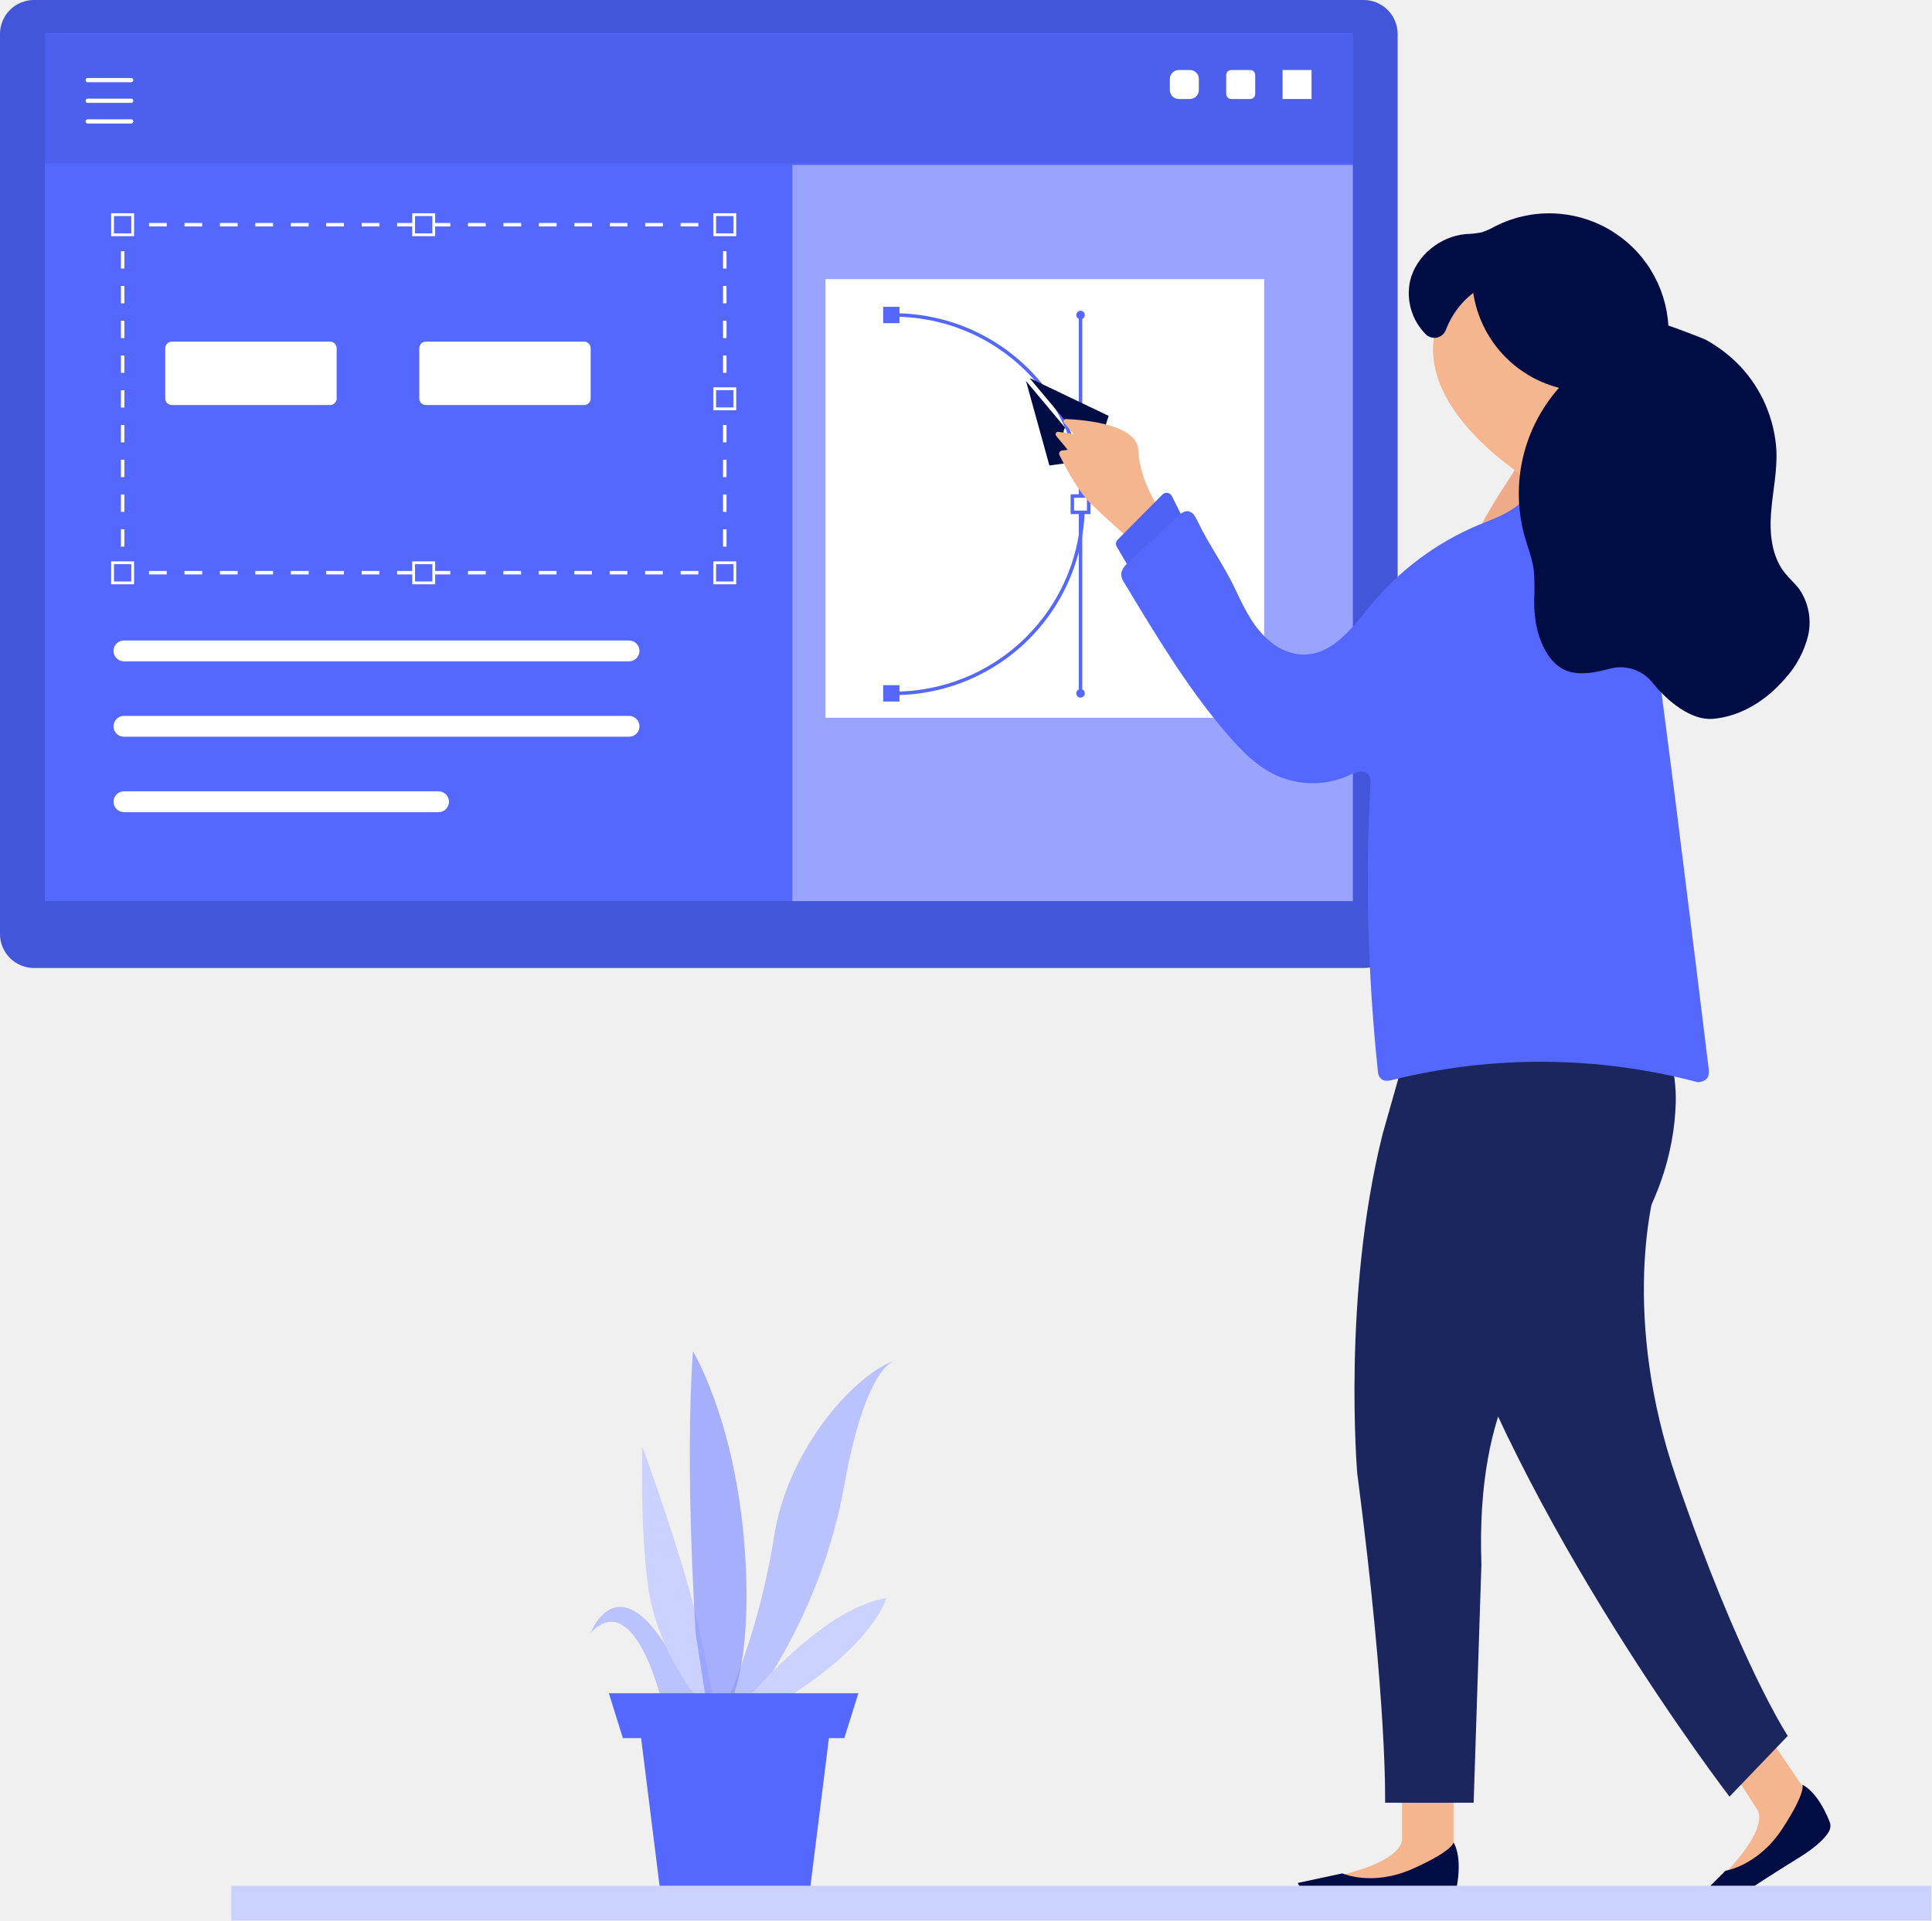
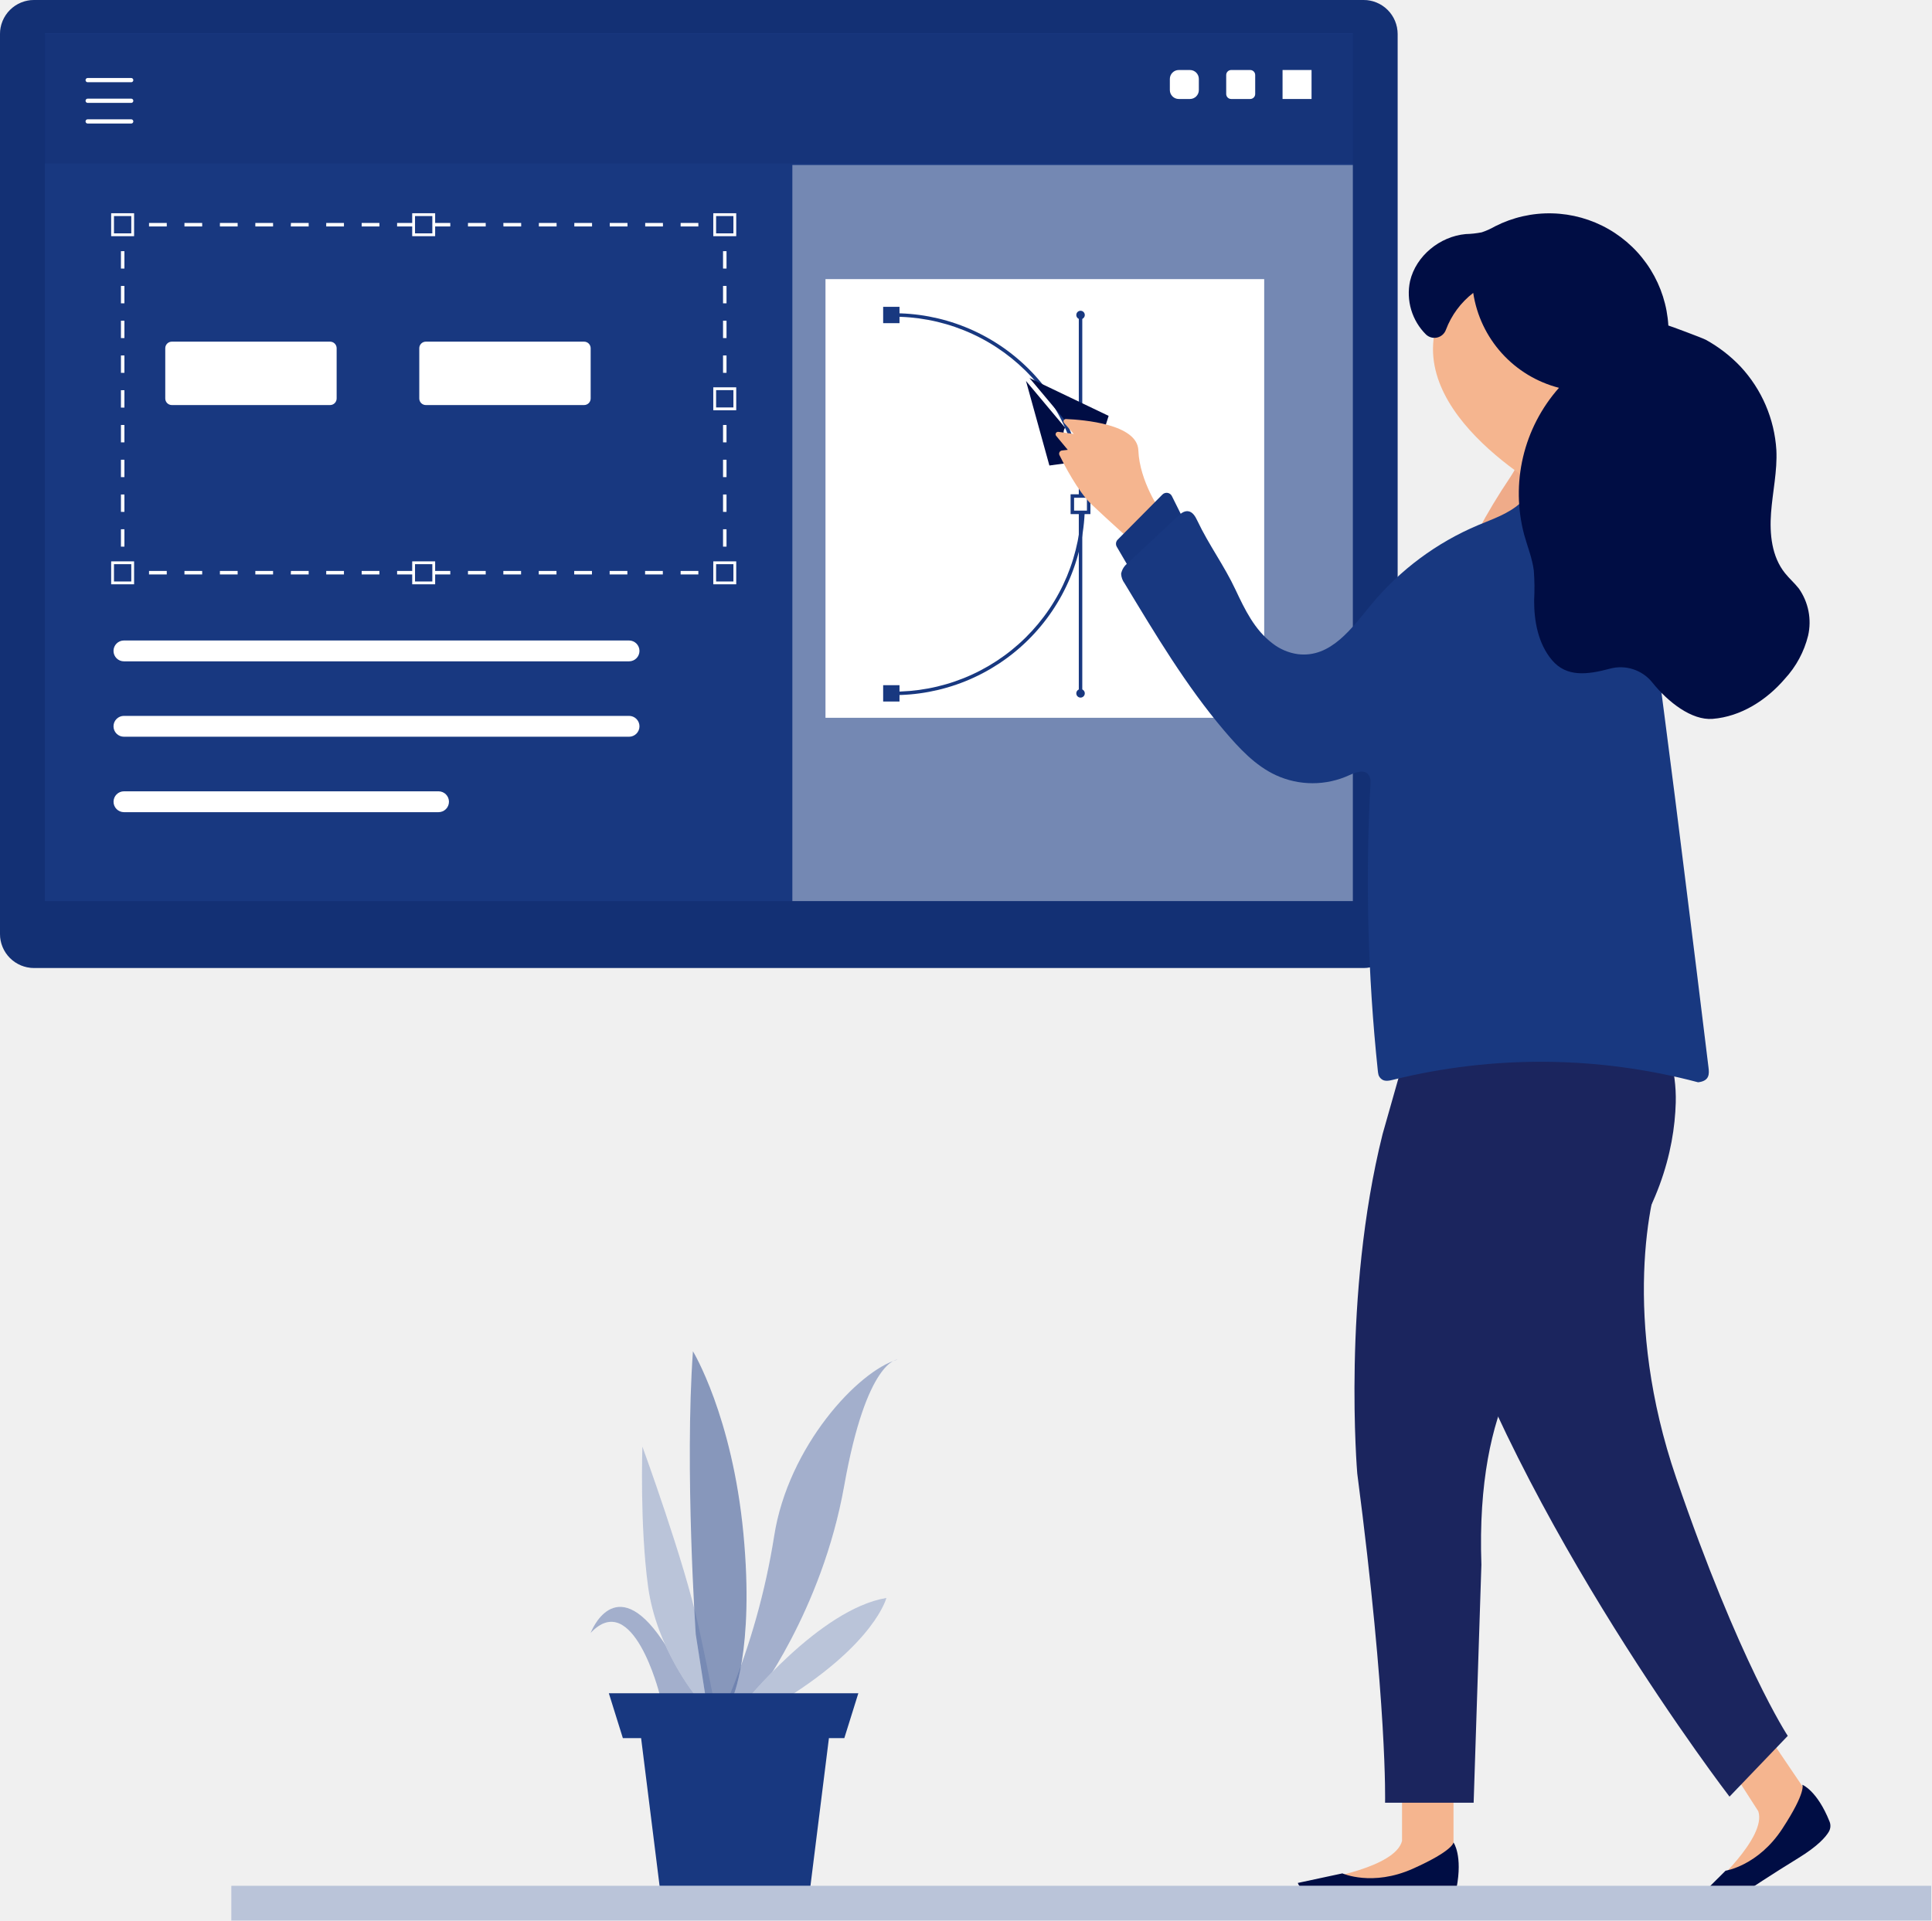
<svg xmlns="http://www.w3.org/2000/svg" width="686" height="682" viewBox="0 0 686 682" fill="none">
-   <path d="M12.084 0H484.172C487.377 0 490.45 1.273 492.716 3.539C494.983 5.806 496.256 8.879 496.256 12.084V331.656C496.256 334.861 494.983 337.935 492.716 340.201C490.45 342.467 487.377 343.74 484.172 343.74H12.084C8.879 343.74 5.806 342.467 3.539 340.201C1.273 337.935 9.15527e-05 334.861 9.15527e-05 331.656V12.084C9.15527e-05 8.879 1.273 5.806 3.539 3.539C5.806 1.273 8.879 0 12.084 0Z" fill="#5468FF" />
+   <path d="M12.084 0H484.172C487.377 0 490.45 1.273 492.716 3.539C494.983 5.806 496.256 8.879 496.256 12.084V331.656C496.256 334.861 494.983 337.935 492.716 340.201C490.45 342.467 487.377 343.74 484.172 343.74H12.084C8.879 343.74 5.806 342.467 3.539 340.201C1.273 337.935 9.15527e-05 334.861 9.15527e-05 331.656V12.084C9.15527e-05 8.879 1.273 5.806 3.539 3.539C5.806 1.273 8.879 0 12.084 0Z" fill="#183880" />
  <path opacity="0.2" d="M12.084 0H484.172C487.377 0 490.45 1.273 492.716 3.539C494.983 5.806 496.256 8.879 496.256 12.084V331.656C496.256 334.861 494.983 337.935 492.716 340.201C490.45 342.467 487.377 343.74 484.172 343.74H12.084C8.879 343.74 5.806 342.467 3.539 340.201C1.273 337.935 9.15527e-05 334.861 9.15527e-05 331.656V12.084C9.15527e-05 8.879 1.273 5.806 3.539 3.539C5.806 1.273 8.879 0 12.084 0Z" fill="#000D44" />
-   <path d="M15.935 11.837H480.357V319.991H15.935V11.837Z" fill="#5468FF" />
+   <path d="M15.935 11.837H480.357V319.991H15.935V11.837Z" fill="#183880" />
  <path opacity="0.1" d="M15.935 12.121H480.357V58.051H15.935V12.121Z" fill="#000D44" />
  <path opacity="0.4" d="M281.344 58.594H480.357V319.979H281.344V58.594Z" fill="white" />
  <path d="M42.918 204.037H46.621V202.803H44.152V200.334H42.918V204.037Z" fill="white" />
  <path d="M52.916 203.988H59.212V202.753H52.916V203.988ZM65.494 203.988H71.789V202.753H65.494V203.988ZM78.085 203.988H84.38V202.753H78.085V203.988ZM90.662 203.988H96.958V202.753H90.662V203.988ZM103.253 203.988H109.597V202.753H103.302L103.253 203.988ZM115.831 203.988H122.126V202.753H115.831V203.988ZM128.421 203.988H134.716V202.753H128.421V203.988ZM140.999 203.988H147.294V202.753H140.999V203.988ZM153.589 203.988H159.885V202.753H153.589V203.988ZM166.167 203.988H172.463V202.753H166.167V203.988ZM178.721 203.988H185.016V202.753H178.721V203.988ZM191.299 203.988H197.594V202.753H191.299V203.988ZM203.889 203.988H210.184V202.753H203.889V203.988ZM216.467 203.988H222.762V202.753H216.467V203.988ZM229.057 203.988H235.352V202.753H229.057V203.988ZM241.672 203.988H247.967V202.753H241.672V203.988Z" fill="white" />
  <path d="M254.263 204.037H257.966V200.334H256.731V202.803H254.263V204.037Z" fill="white" />
  <path d="M256.731 194.113H257.966V187.941H256.731V194.113ZM256.731 181.77H257.966V175.598H256.731V181.77ZM256.731 169.426H257.966V163.254H256.731V169.426ZM256.731 157.083H257.966V150.911H256.731V157.083ZM256.731 144.739H257.966V138.568H256.731V144.739ZM256.731 132.396H257.966V126.224H256.731V132.396ZM256.731 120.052H257.966V113.881H256.731V120.052ZM256.731 107.709H257.966V101.537H256.731V107.709ZM256.731 95.365H257.966V89.194H256.731V95.365Z" fill="white" />
  <path d="M256.731 82.886H257.966V79.183H254.263V80.418H256.731V82.886Z" fill="white" />
  <path d="M52.916 80.418H59.212V79.183H52.916V80.418ZM65.494 80.418H71.789V79.183H65.494V80.418ZM78.085 80.418H84.38V79.183H78.085V80.418ZM90.662 80.418H96.958V79.183H90.662V80.418ZM103.253 80.418H109.597V79.183H103.302L103.253 80.418ZM115.831 80.418H122.126V79.183H115.831V80.418ZM128.421 80.418H134.716V79.183H128.421V80.418ZM140.999 80.418H147.294V79.183H140.999V80.418ZM153.589 80.418H159.885V79.183H153.589V80.418ZM166.167 80.418H172.463V79.183H166.167V80.418ZM178.758 80.418H185.053V79.183H178.721L178.758 80.418ZM191.336 80.418H197.631V79.183H191.336V80.418ZM203.926 80.418H210.221V79.183H203.926V80.418ZM216.504 80.418H222.799V79.183H216.504V80.418ZM229.094 80.418H235.389V79.183H229.094V80.418ZM241.672 80.418H247.967V79.183H241.672V80.418Z" fill="white" />
  <path d="M42.918 82.886H44.152V80.418H46.621V79.183H42.918V82.886Z" fill="white" />
  <path d="M42.943 194.113H44.177V187.941H42.943V194.113ZM42.943 181.77H44.177V175.598H42.943V181.77ZM42.943 169.426H44.177V163.254H42.943V169.426ZM42.943 157.083H44.177V150.911H42.943V157.083ZM42.943 144.739H44.177V138.568H42.943V144.739ZM42.943 132.396H44.177V126.224H42.943V132.396ZM42.943 120.052H44.177V113.881H42.943V120.052ZM42.943 107.709H44.177V101.537H42.943V107.709ZM42.943 95.365H44.177V89.194H42.943V95.365Z" fill="white" />
-   <path d="M39.968 76.221H47.114V83.368H39.968V76.221Z" fill="#5468FF" stroke="white" stroke-miterlimit="10" />
-   <path d="M39.968 199.84H47.114V206.987H39.968V199.84Z" fill="#5468FF" stroke="white" stroke-miterlimit="10" />
-   <path d="M253.768 76.221H260.915V83.368H253.768V76.221Z" fill="#5468FF" stroke="white" stroke-miterlimit="10" />
-   <path d="M253.768 199.84H260.915V206.987H253.768V199.84Z" fill="#5468FF" stroke="white" stroke-miterlimit="10" />
-   <path d="M146.862 76.221H154.009V83.368H146.862V76.221Z" fill="#5468FF" stroke="white" stroke-miterlimit="10" />
-   <path d="M146.862 199.84H154.009V206.987H146.862V199.84Z" fill="#5468FF" stroke="white" stroke-miterlimit="10" />
-   <path d="M253.768 138.037H260.915V145.184H253.768V138.037Z" fill="#5468FF" stroke="white" stroke-miterlimit="10" />
+   <path d="M39.968 76.221H47.114V83.368H39.968V76.221Z" fill="#183880" stroke="white" stroke-miterlimit="10" />
+   <path d="M39.968 199.84H47.114V206.987H39.968V199.84Z" fill="#183880" stroke="white" stroke-miterlimit="10" />
+   <path d="M253.768 76.221H260.915V83.368H253.768V76.221Z" fill="#183880" stroke="white" stroke-miterlimit="10" />
+   <path d="M253.768 199.84H260.915V206.987H253.768V199.84Z" fill="#183880" stroke="white" stroke-miterlimit="10" />
+   <path d="M146.862 76.221H154.009V83.368H146.862V76.221Z" fill="#183880" stroke="white" stroke-miterlimit="10" />
+   <path d="M146.862 199.84H154.009V206.987H146.862V199.84Z" fill="#183880" stroke="white" stroke-miterlimit="10" />
+   <path d="M253.768 138.037H260.915V145.184H253.768V138.037Z" fill="#183880" stroke="white" stroke-miterlimit="10" />
  <path d="M61.013 121.324H117.201C118.489 121.324 119.533 122.368 119.533 123.657V141.505C119.533 142.794 118.489 143.838 117.201 143.838H61.013C59.725 143.838 58.68 142.794 58.68 141.505V123.657C58.68 122.368 59.725 121.324 61.013 121.324Z" fill="white" />
  <path d="M151.207 121.324H207.395C208.683 121.324 209.728 122.368 209.728 123.657V141.505C209.728 142.794 208.683 143.838 207.395 143.838H151.207C149.919 143.838 148.874 142.794 148.874 141.505V123.657C148.874 122.368 149.919 121.324 151.207 121.324Z" fill="white" />
  <path d="M46.584 28.452H31.131" stroke="white" stroke-width="1.5" stroke-linecap="round" stroke-linejoin="round" />
  <path d="M46.584 35.784H31.131" stroke="white" stroke-width="1.5" stroke-linecap="round" stroke-linejoin="round" />
  <path d="M46.584 43.116H31.131" stroke="white" stroke-width="1.5" stroke-linecap="round" stroke-linejoin="round" />
  <path d="M293.107 99.118H448.882V254.892H293.107V99.118Z" fill="white" />
-   <path d="M383.054 111.856H384.288V246.215H383.054V111.856Z" fill="#5468FF" />
-   <path d="M316.486 246.832C325.466 246.953 334.381 245.289 342.712 241.936C351.044 238.584 358.627 233.609 365.02 227.301C371.413 220.994 376.489 213.479 379.954 205.194C383.419 196.908 385.203 188.016 385.203 179.036C385.203 170.055 383.419 161.163 379.954 152.877C376.489 144.592 371.413 137.077 365.02 130.77C358.627 124.462 351.044 119.487 342.712 116.135C334.381 112.782 325.466 111.118 316.486 111.239V112.473C325.303 112.353 334.057 113.986 342.237 117.278C350.418 120.569 357.864 125.453 364.142 131.645C370.419 137.838 375.404 145.216 378.806 153.352C382.209 161.487 383.961 170.217 383.961 179.036C383.961 187.854 382.209 196.584 378.806 204.719C375.404 212.855 370.419 220.233 364.142 226.426C357.864 232.618 350.418 237.502 342.237 240.793C334.057 244.085 325.303 245.718 316.486 245.598V246.832Z" fill="#5468FF" />
-   <path d="M313.585 108.956H319.386V114.757H313.585V108.956Z" fill="#5468FF" />
-   <path d="M313.585 243.314H319.386V249.115H313.585V243.314Z" fill="#5468FF" />
+   <path d="M383.054 111.856H384.288V246.215H383.054V111.856Z" fill="#183880" />
+   <path d="M316.486 246.832C325.466 246.953 334.381 245.289 342.712 241.936C351.044 238.584 358.627 233.609 365.02 227.301C371.413 220.994 376.489 213.479 379.954 205.194C383.419 196.908 385.203 188.016 385.203 179.036C385.203 170.055 383.419 161.163 379.954 152.877C376.489 144.592 371.413 137.077 365.02 130.77C358.627 124.462 351.044 119.487 342.712 116.135C334.381 112.782 325.466 111.118 316.486 111.239V112.473C325.303 112.353 334.057 113.986 342.237 117.278C350.418 120.569 357.864 125.453 364.142 131.645C370.419 137.838 375.404 145.216 378.806 153.352C382.209 161.487 383.961 170.217 383.961 179.036C383.961 187.854 382.209 196.584 378.806 204.719C375.404 212.855 370.419 220.233 364.142 226.426C357.864 232.618 350.418 237.502 342.237 240.793C334.057 244.085 325.303 245.718 316.486 245.598V246.832Z" fill="#183880" />
+   <path d="M313.585 108.956H319.386V114.757H313.585V108.956Z" fill="#183880" />
+   <path d="M313.585 243.314H319.386V249.115H313.585V243.314Z" fill="#183880" />
  <path d="M380.771 176.141H386.572V181.942H380.771V176.141Z" fill="white" />
-   <path d="M380.141 182.56H387.177V175.524H380.141V182.56ZM385.942 181.325H381.375V176.758H385.942V181.325Z" fill="#5468FF" />
-   <path d="M383.671 113.362C382.839 113.362 382.165 112.688 382.165 111.856C382.165 111.025 382.839 110.35 383.671 110.35C384.503 110.35 385.177 111.025 385.177 111.856C385.177 112.688 384.503 113.362 383.671 113.362Z" fill="#5468FF" />
-   <path d="M383.671 247.721C382.839 247.721 382.165 247.046 382.165 246.215C382.165 245.383 382.839 244.709 383.671 244.709C384.503 244.709 385.177 245.383 385.177 246.215C385.177 247.046 384.503 247.721 383.671 247.721Z" fill="#5468FF" />
+   <path d="M380.141 182.56H387.177V175.524H380.141V182.56ZM385.942 181.325H381.375V176.758H385.942V181.325Z" fill="#183880" />
+   <path d="M383.671 113.362C382.839 113.362 382.165 112.688 382.165 111.856C382.165 111.025 382.839 110.35 383.671 110.35C384.503 110.35 385.177 111.025 385.177 111.856C385.177 112.688 384.503 113.362 383.671 113.362Z" fill="#183880" />
+   <path d="M383.671 247.721C382.839 247.721 382.165 247.046 382.165 246.215C382.165 245.383 382.839 244.709 383.671 244.709C384.503 244.709 385.177 245.383 385.177 246.215C385.177 247.046 384.503 247.721 383.671 247.721Z" fill="#183880" />
  <path d="M44.017 234.846H223.355C224.337 234.846 225.279 234.456 225.973 233.762C226.667 233.067 227.058 232.125 227.058 231.143C227.058 230.161 226.667 229.219 225.973 228.525C225.279 227.83 224.337 227.44 223.355 227.44H44.004C43.022 227.44 42.08 227.83 41.386 228.525C40.691 229.219 40.301 230.161 40.301 231.143C40.301 231.631 40.398 232.113 40.584 232.563C40.771 233.013 41.045 233.422 41.39 233.766C41.735 234.11 42.145 234.383 42.596 234.568C43.047 234.753 43.529 234.848 44.017 234.846Z" fill="white" />
  <path d="M44.017 261.619H223.355C224.337 261.619 225.279 261.229 225.973 260.535C226.667 259.84 227.058 258.898 227.058 257.916C227.058 256.934 226.667 255.992 225.973 255.298C225.279 254.603 224.337 254.213 223.355 254.213H44.004C43.022 254.213 42.08 254.603 41.386 255.298C40.691 255.992 40.301 256.934 40.301 257.916C40.301 258.404 40.398 258.886 40.584 259.336C40.771 259.786 41.045 260.195 41.39 260.539C41.735 260.883 42.145 261.156 42.596 261.341C43.047 261.526 43.529 261.621 44.017 261.619Z" fill="white" />
  <path d="M44.016 288.405H155.712C156.694 288.405 157.636 288.014 158.331 287.32C159.025 286.626 159.415 285.684 159.415 284.702C159.415 283.719 159.025 282.778 158.331 282.083C157.636 281.389 156.694 280.999 155.712 280.999H44.016C43.034 280.999 42.092 281.389 41.398 282.083C40.703 282.778 40.313 283.719 40.313 284.702C40.313 285.684 40.703 286.626 41.398 287.32C42.092 288.014 43.034 288.405 44.016 288.405Z" fill="white" />
  <path d="M455.399 24.86H465.694V35.154H455.399V24.86Z" fill="white" />
  <path d="M437.168 24.86H443.907C444.889 24.86 445.685 25.655 445.685 26.637V33.377C445.685 34.358 444.889 35.154 443.907 35.154H437.168C436.186 35.154 435.39 34.358 435.39 33.377V26.637C435.39 25.655 436.186 24.86 437.168 24.86Z" fill="white" />
  <path d="M418.554 24.86H422.504C424.256 24.86 425.676 26.28 425.676 28.032V31.982C425.676 33.734 424.256 35.154 422.504 35.154H418.554C416.802 35.154 415.381 33.734 415.381 31.982V28.032C415.381 26.28 416.802 24.86 418.554 24.86Z" fill="white" />
  <path d="M372.611 165.303L364.304 135.284L378.191 151.861C377.815 152.394 377.625 153.035 377.65 153.686C377.675 154.338 377.912 154.963 378.326 155.466C378.572 155.797 378.882 156.076 379.239 156.283C379.596 156.49 379.991 156.622 380.401 156.671C380.81 156.72 381.225 156.684 381.621 156.567C382.016 156.449 382.383 156.252 382.7 155.987C383.016 155.722 383.275 155.395 383.46 155.027C383.645 154.658 383.753 154.255 383.777 153.843C383.801 153.432 383.741 153.019 383.599 152.632C383.458 152.244 383.239 151.89 382.955 151.59C382.534 151.091 381.96 150.744 381.322 150.603C380.684 150.463 380.017 150.536 379.425 150.812L365.539 134.235L393.645 147.677L390.658 157.083L394.101 157.762L395.768 159.749L384.153 169.476L382.486 167.488L382.412 163.983L372.611 165.303Z" fill="#000D44" />
  <path d="M234.106 601.274C234.106 601.274 224.651 563.947 209.715 579.87C209.715 579.87 218.17 557.479 235.093 582.339C252.016 607.199 254.016 611.235 254.016 611.235L232.118 609.248L234.106 601.274Z" fill="white" />
-   <path opacity="0.4" d="M234.106 601.274C234.106 601.274 224.651 563.947 209.715 579.87C209.715 579.87 218.17 557.479 235.093 582.339C252.016 607.199 254.016 611.235 254.016 611.235L232.118 609.248L234.106 601.274Z" fill="#5468FF" />
+   <path opacity="0.4" d="M234.106 601.274C234.106 601.274 224.651 563.947 209.715 579.87C209.715 579.87 218.17 557.479 235.093 582.339C252.016 607.199 254.016 611.235 254.016 611.235L232.118 609.248L234.106 601.274Z" fill="#183880" />
  <path d="M258.953 602.274C266.447 584.03 271.791 564.975 274.876 545.494C279.813 513.635 304.735 486.764 318.67 482.789C318.67 482.789 307.722 482.789 299.76 527.584C291.799 572.378 267.902 603.237 267.902 603.237L258.953 602.274Z" fill="white" />
-   <path opacity="0.4" d="M258.953 602.274C266.447 584.03 271.791 564.975 274.876 545.494C279.813 513.635 304.735 486.764 318.67 482.789C318.67 482.789 307.722 482.789 299.76 527.584C291.799 572.378 267.902 603.237 267.902 603.237L258.953 602.274Z" fill="#5468FF" />
+   <path opacity="0.4" d="M258.953 602.274C266.447 584.03 271.791 564.975 274.876 545.494C279.813 513.635 304.735 486.764 318.67 482.789C318.67 482.789 307.722 482.789 299.76 527.584C291.799 572.378 267.902 603.237 267.902 603.237L258.953 602.274Z" fill="#183880" />
  <path d="M263.89 605.15C263.89 605.15 290.848 571.427 314.733 567.44C314.733 567.44 310.746 583.363 278.937 603.236L268.988 604.236L263.89 605.15Z" fill="white" />
-   <path opacity="0.3" d="M263.89 605.15C263.89 605.15 290.848 571.427 314.733 567.44C314.733 567.44 310.746 583.363 278.937 603.236L268.988 604.236L263.89 605.15Z" fill="#5468FF" />
+   <path opacity="0.3" d="M263.89 605.15C263.89 605.15 290.848 571.427 314.733 567.44C314.733 567.44 310.746 583.363 278.937 603.236L268.988 604.236L263.89 605.15Z" fill="#183880" />
  <path d="M247.042 602.274C247.042 602.274 233.106 585.351 230.119 563.454C227.132 541.556 228.094 513.685 228.094 513.685C228.094 513.685 243.03 554.492 248.004 577.389C252.979 600.286 254.016 607.248 254.016 607.248L247.042 602.274Z" fill="white" />
-   <path opacity="0.3" d="M247.042 602.274C247.042 602.274 233.106 585.351 230.119 563.454C227.132 541.556 228.094 513.685 228.094 513.685C228.094 513.685 243.03 554.492 248.004 577.389C252.979 600.286 254.016 607.248 254.016 607.248L247.042 602.274Z" fill="#5468FF" />
+   <path opacity="0.3" d="M247.042 602.274C247.042 602.274 233.106 585.351 230.119 563.454C227.132 541.556 228.094 513.685 228.094 513.685C228.094 513.685 243.03 554.492 248.004 577.389C252.979 600.286 254.016 607.248 254.016 607.248L247.042 602.274Z" fill="#183880" />
  <path opacity="0.4" d="M247.042 580.376C247.042 580.376 243.055 521.646 246.042 479.839C246.042 479.839 259.978 502.736 263.964 544.543C267.951 586.351 259.978 603.274 259.978 603.274L251.14 606.52L247.042 580.376Z" fill="white" />
-   <path opacity="0.5" d="M247.042 580.376C247.042 580.376 243.055 521.646 246.042 479.839C246.042 479.839 259.978 502.736 263.964 544.543C267.951 586.351 259.978 603.274 259.978 603.274L251.14 606.52L247.042 580.376Z" fill="#5468FF" />
-   <path d="M216.183 601.286H304.772L299.798 617.209H294.329L286.862 676.927H235.106L227.638 617.209H221.158L216.183 601.286Z" fill="#5468FF" />
+   <path opacity="0.5" d="M247.042 580.376C247.042 580.376 243.055 521.646 246.042 479.839C246.042 479.839 259.978 502.736 263.964 544.543C267.951 586.351 259.978 603.274 259.978 603.274L251.14 606.52L247.042 580.376Z" fill="#183880" />
+   <path d="M216.183 601.286H304.772L299.798 617.209H294.329L286.862 676.927H235.106L227.638 617.209H221.158L216.183 601.286Z" fill="#183880" />
  <path d="M412.123 181.547C412.123 181.547 404.63 171.055 404.198 159.909C403.84 150.59 384.732 149.072 378.511 148.8C378.344 148.79 378.178 148.831 378.034 148.916C377.89 149.001 377.775 149.127 377.703 149.279C377.631 149.43 377.607 149.599 377.632 149.765C377.657 149.93 377.731 150.084 377.845 150.207L381.276 154.108L375.833 153.355C375.654 153.325 375.471 153.351 375.308 153.43C375.144 153.508 375.009 153.635 374.921 153.794C374.834 153.952 374.797 154.134 374.816 154.314C374.836 154.494 374.911 154.663 375.031 154.799L379.129 159.736L377.08 159.971C376.897 159.992 376.723 160.056 376.571 160.159C376.419 160.261 376.293 160.398 376.205 160.559C376.117 160.72 376.068 160.899 376.064 161.083C376.059 161.266 376.098 161.448 376.178 161.613C377.931 165.18 382.696 174.4 387.473 179.005C393.496 184.757 403.371 193.545 403.371 193.545L412.123 181.547Z" fill="#F5B58F" />
  <path d="M627.713 616.185L647.463 645.365L630.182 661.115L607.038 670.57C607.038 670.57 627.467 652.549 624.319 643.18L615.086 628.8L627.713 616.185Z" fill="#F5B58F" />
  <path d="M639.971 633.774C639.971 633.774 645.229 635.823 649.623 646.846C649.857 647.419 649.957 648.039 649.917 648.657C649.876 649.275 649.696 649.875 649.389 650.413C648.253 652.363 645.439 655.585 638.526 659.819C629.565 665.312 621.073 670.928 617.431 673.335C616.051 674.254 614.535 674.949 612.938 675.396C609.482 676.371 603.57 677.63 601.224 675.705L612.704 664.299C612.704 664.299 624.245 662.571 632.873 649.364C641.501 636.156 639.958 633.774 639.958 633.774" fill="#000D44" />
  <path d="M516.104 636.588V668.101L493.022 672.002L468.496 667.435C468.496 667.435 495.417 663.312 497.824 653.721V636.588H516.104Z" fill="#F5B58F" />
  <path d="M516.104 654.277C516.104 654.277 519.424 658.844 517.165 670.484C517.053 671.093 516.803 671.668 516.435 672.166C516.067 672.664 515.591 673.072 515.042 673.36C513.03 674.384 508.871 675.581 500.823 675.409C490.306 675.186 480.135 675.31 475.778 675.409C474.106 675.441 472.439 675.208 470.84 674.717C467.397 673.668 461.743 671.533 460.818 668.644L476.642 665.25C476.642 665.25 487.294 670.027 501.687 663.584C516.079 657.14 516.079 654.289 516.079 654.289" fill="#000D44" />
  <path d="M520.301 104.166C520.301 104.166 516.104 129.051 540.05 137.148C540.05 137.148 547.95 151.763 536.199 169.537C532.041 175.699 528.205 182.073 524.707 188.633L519.98 197.705L572.427 189.065L571.193 130.902L526.522 104.216L520.301 104.166Z" fill="#EFAB89" />
  <path d="M556.875 178.807C556.875 178.807 503.798 152.725 509.204 119.151L520.313 93.366L559.59 114.955L556.875 178.807Z" fill="#F5B58F" />
-   <path d="M420.269 184.534L416.097 176.153C415.95 175.857 415.734 175.6 415.467 175.403C415.201 175.207 414.891 175.077 414.564 175.024C414.237 174.971 413.902 174.996 413.587 175.098C413.272 175.2 412.986 175.376 412.752 175.61L396.842 191.657C396.53 191.979 396.33 192.393 396.273 192.838C396.215 193.283 396.302 193.734 396.521 194.125L404.174 207.234C404.358 207.546 404.621 207.805 404.936 207.985C405.251 208.164 405.607 208.259 405.97 208.259C406.332 208.259 406.689 208.164 407.003 207.985C407.318 207.805 407.581 207.546 407.766 207.234L420.208 186.509C420.38 186.211 420.476 185.874 420.487 185.53C420.498 185.185 420.423 184.843 420.269 184.534Z" fill="#5468FF" />
+   <path d="M420.269 184.534L416.097 176.153C415.95 175.857 415.734 175.6 415.467 175.403C415.201 175.207 414.891 175.077 414.564 175.024C414.237 174.971 413.902 174.996 413.587 175.098C413.272 175.2 412.986 175.376 412.752 175.61L396.842 191.657C396.53 191.979 396.33 192.393 396.273 192.838C396.215 193.283 396.302 193.734 396.521 194.125L404.174 207.234C404.358 207.546 404.621 207.805 404.936 207.985C405.251 208.164 405.607 208.259 405.97 208.259C406.332 208.259 406.689 208.164 407.003 207.985C407.318 207.805 407.581 207.546 407.766 207.234L420.208 186.509C420.38 186.211 420.476 185.874 420.487 185.53C420.498 185.185 420.423 184.843 420.269 184.534Z" fill="#183880" />
  <path opacity="0.07" d="M420.269 184.534L416.097 176.153C415.95 175.857 415.734 175.6 415.467 175.403C415.201 175.207 414.891 175.077 414.564 175.024C414.237 174.971 413.902 174.996 413.587 175.098C413.272 175.2 412.986 175.376 412.752 175.61L396.842 191.657C396.53 191.979 396.33 192.393 396.273 192.838C396.215 193.283 396.302 193.734 396.521 194.125L404.174 207.234C404.358 207.546 404.621 207.805 404.936 207.985C405.251 208.164 405.607 208.259 405.97 208.259C406.332 208.259 406.689 208.164 407.003 207.985C407.318 207.805 407.581 207.546 407.766 207.234L420.208 186.509C420.38 186.211 420.476 185.874 420.487 185.53C420.498 185.185 420.423 184.843 420.269 184.534Z" fill="#000D44" />
  <path d="M592.226 409.642L511.167 450.375C539.05 540.31 614.099 637.996 614.099 637.996L620.468 631.355L634.786 616.419C634.786 616.419 617.653 590.498 595.164 524.794C575.957 468.705 585.511 424.047 590.757 412.654" fill="#1B255E" />
  <path d="M576.809 346.555L503.489 358.441L490.923 402.717C476.531 460.275 481.925 523.239 481.925 523.239C492.713 605.94 491.8 640.156 491.8 640.156H523.251L526.003 555.615C523.93 496.873 545.222 474.778 555.196 467.681C560.454 463.978 565.201 459.6 569.317 454.658C588.77 431.095 594.51 408.988 595.016 391.534C595.311 380.111 592.008 368.884 585.573 359.441L576.809 346.555Z" fill="#1B255E" />
-   <path d="M489.479 381.733C489.353 381.214 489.266 380.686 489.22 380.153C485.643 346.163 484.781 311.941 486.64 277.814C486.715 276.92 486.494 276.027 486.011 275.271C484.443 272.988 481.394 274.247 479.098 275.271C475.011 277.153 470.564 278.128 466.064 278.128C461.563 278.128 457.117 277.153 453.029 275.271C445.623 271.84 439.994 265.68 434.724 259.509C421.146 243.548 410.16 225.107 399.31 207.148C398.567 206.161 398.137 204.974 398.076 203.741C398.383 202.188 399.264 200.808 400.545 199.877C407.321 193.459 411.357 189.805 418.134 183.387C419.159 182.411 420.393 181.375 421.837 181.535C423.479 181.72 424.442 183.411 425.145 184.905C429.231 193.545 434.687 200.828 438.723 209.468C442.031 216.479 445.438 223.626 451.819 228.465C454.424 230.504 457.518 231.823 460.793 232.291C472.569 233.76 479.987 223.021 487.06 214.492C497.216 202.27 510.162 192.668 524.806 186.497C530.027 184.3 535.545 182.498 539.791 178.684C540.456 178.013 541.324 177.579 542.26 177.449C544.963 177.19 545.691 179.832 545.963 181.967L549.567 205.42C549.682 207.952 550.395 210.421 551.648 212.624C552.901 214.828 554.658 216.703 556.776 218.096L567.169 227.021C568.147 228.029 569.386 228.747 570.748 229.094C574.353 229.65 576.513 225.391 577.759 221.923C578.599 219.615 581.401 214.727 584.622 215.751C587.498 216.701 587.029 223.601 587.35 226.082C588.585 235.562 589.819 245.026 591.053 254.472C593.522 273.399 595.929 292.359 598.274 311.351C601.105 333.915 603.895 356.487 606.643 379.067C606.915 381.264 607.087 383.869 602.94 384.325C567.468 374.92 530.196 374.619 494.577 383.449C493.256 383.782 491.713 384.091 490.627 383.264C490.095 382.885 489.694 382.35 489.479 381.733Z" fill="#5468FF" />
+   <path d="M489.479 381.733C489.353 381.214 489.266 380.686 489.22 380.153C485.643 346.163 484.781 311.941 486.64 277.814C486.715 276.92 486.494 276.027 486.011 275.271C484.443 272.988 481.394 274.247 479.098 275.271C475.011 277.153 470.564 278.128 466.064 278.128C461.563 278.128 457.117 277.153 453.029 275.271C445.623 271.84 439.994 265.68 434.724 259.509C421.146 243.548 410.16 225.107 399.31 207.148C398.567 206.161 398.137 204.974 398.076 203.741C398.383 202.188 399.264 200.808 400.545 199.877C407.321 193.459 411.357 189.805 418.134 183.387C419.159 182.411 420.393 181.375 421.837 181.535C423.479 181.72 424.442 183.411 425.145 184.905C429.231 193.545 434.687 200.828 438.723 209.468C442.031 216.479 445.438 223.626 451.819 228.465C454.424 230.504 457.518 231.823 460.793 232.291C472.569 233.76 479.987 223.021 487.06 214.492C497.216 202.27 510.162 192.668 524.806 186.497C530.027 184.3 535.545 182.498 539.791 178.684C540.456 178.013 541.324 177.579 542.26 177.449C544.963 177.19 545.691 179.832 545.963 181.967L549.567 205.42C549.682 207.952 550.395 210.421 551.648 212.624C552.901 214.828 554.658 216.703 556.776 218.096L567.169 227.021C568.147 228.029 569.386 228.747 570.748 229.094C574.353 229.65 576.513 225.391 577.759 221.923C578.599 219.615 581.401 214.727 584.622 215.751C587.498 216.701 587.029 223.601 587.35 226.082C588.585 235.562 589.819 245.026 591.053 254.472C593.522 273.399 595.929 292.359 598.274 311.351C601.105 333.915 603.895 356.487 606.643 379.067C606.915 381.264 607.087 383.869 602.94 384.325C567.468 374.92 530.196 374.619 494.577 383.449C493.256 383.782 491.713 384.091 490.627 383.264C490.095 382.885 489.694 382.35 489.479 381.733Z" fill="#183880" />
  <path d="M513.401 117.115C513.155 117.791 512.745 118.395 512.208 118.874C511.671 119.352 511.023 119.69 510.323 119.856C509.623 120.022 508.893 120.012 508.198 119.827C507.503 119.642 506.865 119.286 506.341 118.793C503.878 116.357 502.068 113.34 501.078 110.02C500.088 106.7 499.949 103.184 500.675 99.797C502.786 90.848 511.253 83.96 520.424 83.121C522.331 83.078 524.231 82.871 526.102 82.504C527.764 81.954 529.365 81.234 530.879 80.356C537.148 77.168 544.112 75.59 551.143 75.766C558.174 75.941 565.051 77.863 571.153 81.36C577.256 84.856 582.392 89.816 586.099 95.793C589.806 101.77 591.967 108.576 592.387 115.596C592.387 115.51 604.545 120.028 605.681 120.657C610.262 123.179 614.425 126.393 618.024 130.186C625.561 138.294 630.054 148.763 630.738 159.811C631.108 167.278 629.405 174.623 628.849 182.14C628.294 189.657 629.084 197.643 633.787 203.506C635.305 205.432 637.193 207.037 638.724 208.999C640.411 211.402 641.575 214.132 642.14 217.014C642.706 219.895 642.661 222.862 642.007 225.725C640.594 231.434 637.763 236.695 633.774 241.018C627.245 248.659 618.111 254.485 608.088 255.275C600.682 255.855 592.313 249.375 586.647 242.302C584.879 240.119 582.513 238.499 579.838 237.64C577.164 236.781 574.297 236.719 571.588 237.463C563.738 239.562 556.282 240.586 551.073 234.414C546.21 228.65 544.692 220.713 544.729 213.171C544.918 209.659 544.881 206.138 544.618 202.63C544.075 198.273 542.383 194.162 541.211 189.941C538.79 180.894 538.65 171.388 540.804 162.274C542.958 153.159 547.339 144.722 553.554 137.716C545.73 135.706 538.671 131.438 533.256 125.443C527.841 119.449 524.31 111.993 523.103 104.006C518.713 107.388 515.353 111.928 513.401 117.115Z" fill="#000D44" />
  <path d="M685.727 682L82.133 682V669.657L685.727 669.657V682Z" fill="white" />
-   <path opacity="0.3" d="M685.727 682L82.133 682V669.657L685.727 669.657V682Z" fill="#5468FF" />
+   <path opacity="0.3" d="M685.727 682L82.133 682V669.657L685.727 669.657V682Z" fill="#183880" />
</svg>
